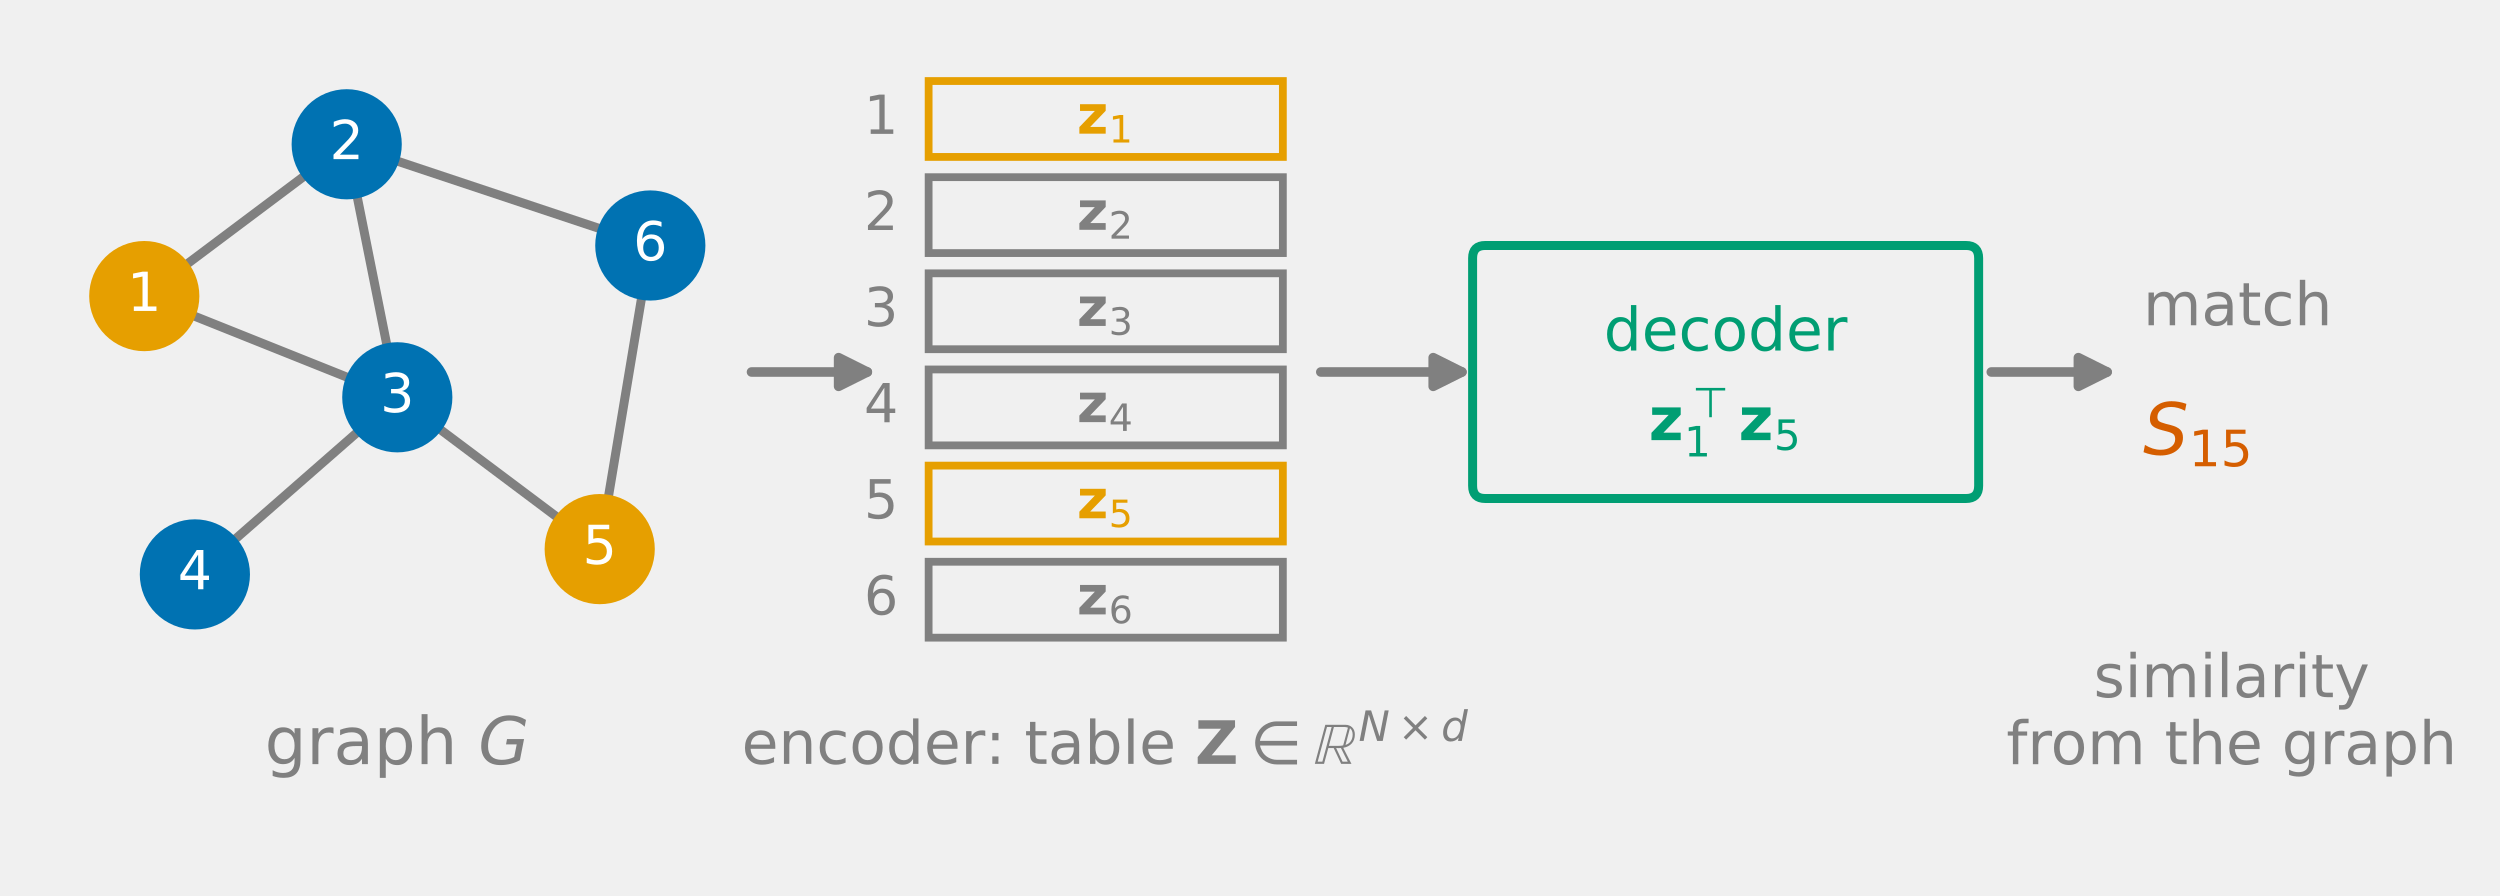
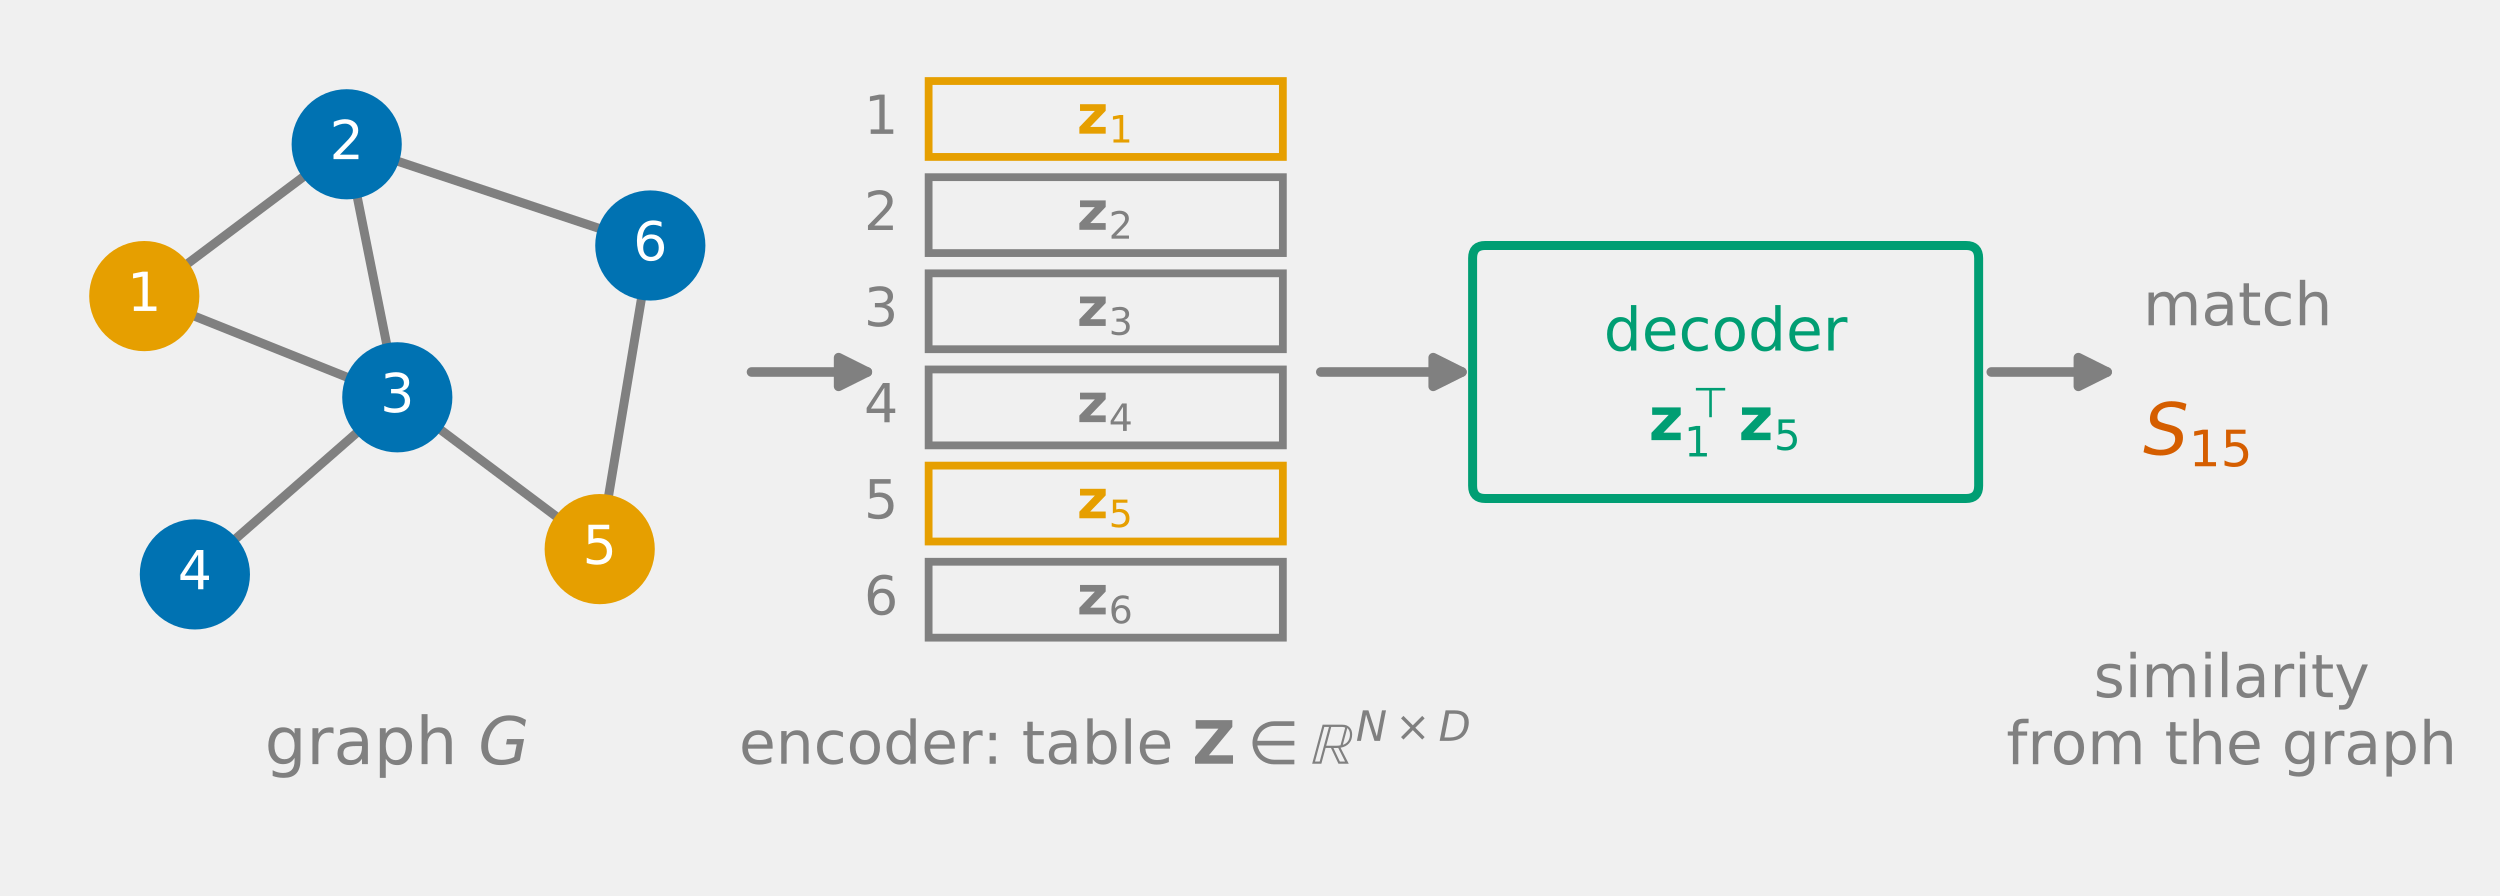
<svg xmlns="http://www.w3.org/2000/svg" xmlns:xlink="http://www.w3.org/1999/xlink" width="417.866pt" height="149.73pt" viewBox="0 0 417.866 149.73" version="1.1">
  <defs>
    <style type="text/css">*{stroke-linejoin: round; stroke-linecap: butt}</style>
  </defs>
  <g id="figure_1">
    <g id="patch_1">
      <path d="M 0 149.73  L 417.866 149.73  L 417.866 0  L 0 0  L 0 149.73  z " style="fill: none" />
    </g>
    <g id="axes_1">
      <g id="line2d_1">
-         <path d="M 24.116 49.491  L 57.949 24.116  " clip-path="url(#pf0e9297784)" style="fill: none; stroke: #808080; stroke-width: 1.5; stroke-linecap: square" />
+         <path d="M 24.116 49.491  L 57.949 24.116  " clip-path="url(#p26e0c8ac35)" style="fill: none; stroke: #808080; stroke-width: 1.5; stroke-linecap: square" />
      </g>
      <g id="line2d_2">
-         <path d="M 24.116 49.491  L 66.407 66.407  " clip-path="url(#pf0e9297784)" style="fill: none; stroke: #808080; stroke-width: 1.5; stroke-linecap: square" />
+         <path d="M 24.116 49.491  L 66.407 66.407  " clip-path="url(#p26e0c8ac35)" style="fill: none; stroke: #808080; stroke-width: 1.5; stroke-linecap: square" />
      </g>
      <g id="line2d_3">
-         <path d="M 57.949 24.116  L 66.407 66.407  " clip-path="url(#pf0e9297784)" style="fill: none; stroke: #808080; stroke-width: 1.5; stroke-linecap: square" />
+         <path d="M 57.949 24.116  L 66.407 66.407  " clip-path="url(#p26e0c8ac35)" style="fill: none; stroke: #808080; stroke-width: 1.5; stroke-linecap: square" />
      </g>
      <g id="line2d_4">
-         <path d="M 66.407 66.407  L 32.574 96.01  " clip-path="url(#pf0e9297784)" style="fill: none; stroke: #808080; stroke-width: 1.5; stroke-linecap: square" />
+         <path d="M 66.407 66.407  L 32.574 96.01  " clip-path="url(#p26e0c8ac35)" style="fill: none; stroke: #808080; stroke-width: 1.5; stroke-linecap: square" />
      </g>
      <g id="line2d_5">
-         <path d="M 66.407 66.407  L 100.239 91.781  " clip-path="url(#pf0e9297784)" style="fill: none; stroke: #808080; stroke-width: 1.5; stroke-linecap: square" />
+         <path d="M 66.407 66.407  L 100.239 91.781  " clip-path="url(#p26e0c8ac35)" style="fill: none; stroke: #808080; stroke-width: 1.5; stroke-linecap: square" />
      </g>
      <g id="line2d_6">
-         <path d="M 100.239 91.781  L 108.697 41.032  " clip-path="url(#pf0e9297784)" style="fill: none; stroke: #808080; stroke-width: 1.5; stroke-linecap: square" />
+         <path d="M 100.239 91.781  L 108.697 41.032  " clip-path="url(#p26e0c8ac35)" style="fill: none; stroke: #808080; stroke-width: 1.5; stroke-linecap: square" />
      </g>
      <g id="line2d_7">
-         <path d="M 57.949 24.116  L 108.697 41.032  " clip-path="url(#pf0e9297784)" style="fill: none; stroke: #808080; stroke-width: 1.5; stroke-linecap: square" />
+         <path d="M 57.949 24.116  L 108.697 41.032  " clip-path="url(#p26e0c8ac35)" style="fill: none; stroke: #808080; stroke-width: 1.5; stroke-linecap: square" />
      </g>
      <g id="patch_2">
-         <path d="M 155.217 26.231  L 214.424 26.231  L 214.424 13.544  L 155.217 13.544  L 155.217 26.231  z " clip-path="url(#pf0e9297784)" style="fill: none; stroke: #e69f00; stroke-width: 1.3; stroke-linejoin: miter" />
+         <path d="M 155.217 26.231  L 214.424 26.231  L 214.424 13.544  L 155.217 13.544  L 155.217 26.231  z " clip-path="url(#p26e0c8ac35)" style="fill: none; stroke: #e69f00; stroke-width: 1.3; stroke-linejoin: miter" />
      </g>
      <g id="patch_3">
-         <path d="M 155.217 42.301  L 214.424 42.301  L 214.424 29.614  L 155.217 29.614  L 155.217 42.301  z " clip-path="url(#pf0e9297784)" style="fill: none; stroke: #808080; stroke-width: 1.3; stroke-linejoin: miter" />
+         <path d="M 155.217 42.301  L 214.424 42.301  L 214.424 29.614  L 155.217 29.614  L 155.217 42.301  z " clip-path="url(#p26e0c8ac35)" style="fill: none; stroke: #808080; stroke-width: 1.3; stroke-linejoin: miter" />
      </g>
      <g id="patch_4">
-         <path d="M 155.217 58.372  L 214.424 58.372  L 214.424 45.684  L 155.217 45.684  L 155.217 58.372  z " clip-path="url(#pf0e9297784)" style="fill: none; stroke: #808080; stroke-width: 1.3; stroke-linejoin: miter" />
+         <path d="M 155.217 58.372  L 214.424 58.372  L 214.424 45.684  L 155.217 45.684  L 155.217 58.372  z " clip-path="url(#p26e0c8ac35)" style="fill: none; stroke: #808080; stroke-width: 1.3; stroke-linejoin: miter" />
      </g>
      <g id="patch_5">
-         <path d="M 155.217 74.442  L 214.424 74.442  L 214.424 61.755  L 155.217 61.755  L 155.217 74.442  z " clip-path="url(#pf0e9297784)" style="fill: none; stroke: #808080; stroke-width: 1.3; stroke-linejoin: miter" />
+         <path d="M 155.217 74.442  L 214.424 74.442  L 214.424 61.755  L 155.217 61.755  L 155.217 74.442  z " clip-path="url(#p26e0c8ac35)" style="fill: none; stroke: #808080; stroke-width: 1.3; stroke-linejoin: miter" />
      </g>
      <g id="patch_6">
-         <path d="M 155.217 90.512  L 214.424 90.512  L 214.424 77.825  L 155.217 77.825  L 155.217 90.512  z " clip-path="url(#pf0e9297784)" style="fill: none; stroke: #e69f00; stroke-width: 1.3; stroke-linejoin: miter" />
+         <path d="M 155.217 90.512  L 214.424 90.512  L 214.424 77.825  L 155.217 77.825  L 155.217 90.512  z " clip-path="url(#p26e0c8ac35)" style="fill: none; stroke: #e69f00; stroke-width: 1.3; stroke-linejoin: miter" />
      </g>
      <g id="patch_7">
-         <path d="M 155.217 106.583  L 214.424 106.583  L 214.424 93.896  L 155.217 93.896  L 155.217 106.583  z " clip-path="url(#pf0e9297784)" style="fill: none; stroke: #808080; stroke-width: 1.3; stroke-linejoin: miter" />
+         <path d="M 155.217 106.583  L 214.424 106.583  L 214.424 93.896  L 155.217 93.896  L 155.217 106.583  z " clip-path="url(#p26e0c8ac35)" style="fill: none; stroke: #808080; stroke-width: 1.3; stroke-linejoin: miter" />
      </g>
      <g id="patch_8">
-         <path d="M 125.613 62.178  Q 136.186 62.178 144.97 62.178  " clip-path="url(#pf0e9297784)" style="fill: none; stroke: #808080; stroke-width: 1.6; stroke-linecap: round" />
-         <path d="M 140.17 59.778  L 144.97 62.178  L 140.17 64.578  z " clip-path="url(#pf0e9297784)" style="fill: #808080; stroke: #808080; stroke-width: 1.6; stroke-linecap: round" />
+         <path d="M 125.613 62.178  Q 136.186 62.178 144.97 62.178  " clip-path="url(#p26e0c8ac35)" style="fill: none; stroke: #808080; stroke-width: 1.6; stroke-linecap: round" />
+         <path d="M 140.17 59.778  L 144.97 62.178  L 140.17 64.578  z " clip-path="url(#p26e0c8ac35)" style="fill: #808080; stroke: #808080; stroke-width: 1.6; stroke-linecap: round" />
      </g>
      <g id="patch_9">
-         <path d="M 220.767 62.178  Q 233.454 62.178 244.353 62.178  " clip-path="url(#pf0e9297784)" style="fill: none; stroke: #808080; stroke-width: 1.6; stroke-linecap: round" />
-         <path d="M 239.553 59.778  L 244.353 62.178  L 239.553 64.578  z " clip-path="url(#pf0e9297784)" style="fill: #808080; stroke: #808080; stroke-width: 1.6; stroke-linecap: round" />
+         <path d="M 220.767 62.178  Q 233.454 62.178 244.353 62.178  " clip-path="url(#p26e0c8ac35)" style="fill: none; stroke: #808080; stroke-width: 1.6; stroke-linecap: round" />
+         <path d="M 239.553 59.778  L 244.353 62.178  L 239.553 64.578  z " clip-path="url(#p26e0c8ac35)" style="fill: #808080; stroke: #808080; stroke-width: 1.6; stroke-linecap: round" />
      </g>
      <g id="patch_10">
-         <path d="M 248.256 83.323  L 328.608 83.323  Q 330.723 83.323 330.723 81.208  L 330.723 43.147  Q 330.723 41.032 328.608 41.032  L 248.256 41.032  Q 246.141 41.032 246.141 43.147  L 246.141 81.208  Q 246.141 83.323 248.256 83.323  L 248.256 83.323  z " clip-path="url(#pf0e9297784)" style="fill: none; stroke: #009e73; stroke-width: 1.5; stroke-linejoin: miter" />
+         <path d="M 248.256 83.323  L 328.608 83.323  Q 330.723 83.323 330.723 81.208  L 330.723 43.147  Q 330.723 41.032 328.608 41.032  L 248.256 41.032  Q 246.141 41.032 246.141 43.147  L 246.141 81.208  Q 246.141 83.323 248.256 83.323  L 248.256 83.323  z " clip-path="url(#p26e0c8ac35)" style="fill: none; stroke: #009e73; stroke-width: 1.5; stroke-linejoin: miter" />
      </g>
      <g id="patch_11">
-         <path d="M 332.837 62.178  Q 343.41 62.178 352.193 62.178  " clip-path="url(#pf0e9297784)" style="fill: none; stroke: #808080; stroke-width: 1.6; stroke-linecap: round" />
-         <path d="M 347.393 59.778  L 352.193 62.178  L 347.393 64.578  z " clip-path="url(#pf0e9297784)" style="fill: #808080; stroke: #808080; stroke-width: 1.6; stroke-linecap: round" />
+         <path d="M 332.837 62.178  Q 343.41 62.178 352.193 62.178  " clip-path="url(#p26e0c8ac35)" style="fill: none; stroke: #808080; stroke-width: 1.6; stroke-linecap: round" />
+         <path d="M 347.393 59.778  L 352.193 62.178  L 347.393 64.578  z " clip-path="url(#p26e0c8ac35)" style="fill: #808080; stroke: #808080; stroke-width: 1.6; stroke-linecap: round" />
      </g>
      <g id="patch_12">
-         <path d="M 24.116 57.949  C 26.359 57.949 28.511 57.057 30.097 55.471  C 31.683 53.885 32.574 51.734 32.574 49.491  C 32.574 47.247 31.683 45.096 30.097 43.51  C 28.511 41.924 26.359 41.032 24.116 41.032  C 21.873 41.032 19.722 41.924 18.135 43.51  C 16.549 45.096 15.658 47.247 15.658 49.491  C 15.658 51.734 16.549 53.885 18.135 55.471  C 19.722 57.057 21.873 57.949 24.116 57.949  z " clip-path="url(#pf0e9297784)" style="fill: #e69f00; stroke: #e69f00; stroke-width: 1.5; stroke-linejoin: miter" />
+         <path d="M 24.116 57.949  C 26.359 57.949 28.511 57.057 30.097 55.471  C 31.683 53.885 32.574 51.734 32.574 49.491  C 32.574 47.247 31.683 45.096 30.097 43.51  C 28.511 41.924 26.359 41.032 24.116 41.032  C 21.873 41.032 19.722 41.924 18.135 43.51  C 16.549 45.096 15.658 47.247 15.658 49.491  C 15.658 51.734 16.549 53.885 18.135 55.471  C 19.722 57.057 21.873 57.949 24.116 57.949  z " clip-path="url(#p26e0c8ac35)" style="fill: #e69f00; stroke: #e69f00; stroke-width: 1.5; stroke-linejoin: miter" />
      </g>
      <g id="patch_13">
-         <path d="M 57.949 32.574  C 60.192 32.574 62.343 31.683 63.929 30.097  C 65.516 28.511 66.407 26.359 66.407 24.116  C 66.407 21.873 65.516 19.722 63.929 18.135  C 62.343 16.549 60.192 15.658 57.949 15.658  C 55.706 15.658 53.554 16.549 51.968 18.135  C 50.382 19.722 49.491 21.873 49.491 24.116  C 49.491 26.359 50.382 28.511 51.968 30.097  C 53.554 31.683 55.706 32.574 57.949 32.574  z " clip-path="url(#pf0e9297784)" style="fill: #0072b2; stroke: #0072b2; stroke-width: 1.5; stroke-linejoin: miter" />
+         <path d="M 57.949 32.574  C 60.192 32.574 62.343 31.683 63.929 30.097  C 65.516 28.511 66.407 26.359 66.407 24.116  C 66.407 21.873 65.516 19.722 63.929 18.135  C 62.343 16.549 60.192 15.658 57.949 15.658  C 55.706 15.658 53.554 16.549 51.968 18.135  C 50.382 19.722 49.491 21.873 49.491 24.116  C 49.491 26.359 50.382 28.511 51.968 30.097  C 53.554 31.683 55.706 32.574 57.949 32.574  z " clip-path="url(#p26e0c8ac35)" style="fill: #0072b2; stroke: #0072b2; stroke-width: 1.5; stroke-linejoin: miter" />
      </g>
      <g id="patch_14">
-         <path d="M 66.407 74.865  C 68.65 74.865 70.801 73.974 72.388 72.388  C 73.974 70.801 74.865 68.65 74.865 66.407  C 74.865 64.164 73.974 62.012 72.388 60.426  C 70.801 58.84 68.65 57.949 66.407 57.949  C 64.164 57.949 62.012 58.84 60.426 60.426  C 58.84 62.012 57.949 64.164 57.949 66.407  C 57.949 68.65 58.84 70.801 60.426 72.388  C 62.012 73.974 64.164 74.865 66.407 74.865  z " clip-path="url(#pf0e9297784)" style="fill: #0072b2; stroke: #0072b2; stroke-width: 1.5; stroke-linejoin: miter" />
+         <path d="M 66.407 74.865  C 68.65 74.865 70.801 73.974 72.388 72.388  C 73.974 70.801 74.865 68.65 74.865 66.407  C 74.865 64.164 73.974 62.012 72.388 60.426  C 70.801 58.84 68.65 57.949 66.407 57.949  C 64.164 57.949 62.012 58.84 60.426 60.426  C 58.84 62.012 57.949 64.164 57.949 66.407  C 57.949 68.65 58.84 70.801 60.426 72.388  C 62.012 73.974 64.164 74.865 66.407 74.865  z " clip-path="url(#p26e0c8ac35)" style="fill: #0072b2; stroke: #0072b2; stroke-width: 1.5; stroke-linejoin: miter" />
      </g>
      <g id="patch_15">
-         <path d="M 32.574 104.468  C 34.817 104.468 36.969 103.577 38.555 101.991  C 40.141 100.405 41.032 98.253 41.032 96.01  C 41.032 93.767 40.141 91.615 38.555 90.029  C 36.969 88.443 34.817 87.552 32.574 87.552  C 30.331 87.552 28.18 88.443 26.594 90.029  C 25.007 91.615 24.116 93.767 24.116 96.01  C 24.116 98.253 25.007 100.405 26.594 101.991  C 28.18 103.577 30.331 104.468 32.574 104.468  z " clip-path="url(#pf0e9297784)" style="fill: #0072b2; stroke: #0072b2; stroke-width: 1.5; stroke-linejoin: miter" />
+         <path d="M 32.574 104.468  C 34.817 104.468 36.969 103.577 38.555 101.991  C 40.141 100.405 41.032 98.253 41.032 96.01  C 41.032 93.767 40.141 91.615 38.555 90.029  C 36.969 88.443 34.817 87.552 32.574 87.552  C 30.331 87.552 28.18 88.443 26.594 90.029  C 25.007 91.615 24.116 93.767 24.116 96.01  C 24.116 98.253 25.007 100.405 26.594 101.991  C 28.18 103.577 30.331 104.468 32.574 104.468  z " clip-path="url(#p26e0c8ac35)" style="fill: #0072b2; stroke: #0072b2; stroke-width: 1.5; stroke-linejoin: miter" />
      </g>
      <g id="patch_16">
-         <path d="M 100.239 100.239  C 102.482 100.239 104.634 99.348 106.22 97.762  C 107.806 96.176 108.697 94.024 108.697 91.781  C 108.697 89.538 107.806 87.386 106.22 85.8  C 104.634 84.214 102.482 83.323 100.239 83.323  C 97.996 83.323 95.844 84.214 94.258 85.8  C 92.672 87.386 91.781 89.538 91.781 91.781  C 91.781 94.024 92.672 96.176 94.258 97.762  C 95.844 99.348 97.996 100.239 100.239 100.239  z " clip-path="url(#pf0e9297784)" style="fill: #e69f00; stroke: #e69f00; stroke-width: 1.5; stroke-linejoin: miter" />
+         <path d="M 100.239 100.239  C 102.482 100.239 104.634 99.348 106.22 97.762  C 107.806 96.176 108.697 94.024 108.697 91.781  C 108.697 89.538 107.806 87.386 106.22 85.8  C 104.634 84.214 102.482 83.323 100.239 83.323  C 97.996 83.323 95.844 84.214 94.258 85.8  C 92.672 87.386 91.781 89.538 91.781 91.781  C 91.781 94.024 92.672 96.176 94.258 97.762  C 95.844 99.348 97.996 100.239 100.239 100.239  z " clip-path="url(#p26e0c8ac35)" style="fill: #e69f00; stroke: #e69f00; stroke-width: 1.5; stroke-linejoin: miter" />
      </g>
      <g id="patch_17">
-         <path d="M 108.697 49.491  C 110.94 49.491 113.092 48.599 114.678 47.013  C 116.264 45.427 117.155 43.276 117.155 41.032  C 117.155 38.789 116.264 36.638 114.678 35.052  C 113.092 33.466 110.94 32.574 108.697 32.574  C 106.454 32.574 104.303 33.466 102.716 35.052  C 101.13 36.638 100.239 38.789 100.239 41.032  C 100.239 43.276 101.13 45.427 102.716 47.013  C 104.303 48.599 106.454 49.491 108.697 49.491  z " clip-path="url(#pf0e9297784)" style="fill: #0072b2; stroke: #0072b2; stroke-width: 1.5; stroke-linejoin: miter" />
+         <path d="M 108.697 49.491  C 110.94 49.491 113.092 48.599 114.678 47.013  C 116.264 45.427 117.155 43.276 117.155 41.032  C 117.155 38.789 116.264 36.638 114.678 35.052  C 113.092 33.466 110.94 32.574 108.697 32.574  C 106.454 32.574 104.303 33.466 102.716 35.052  C 101.13 36.638 100.239 38.789 100.239 41.032  C 100.239 43.276 101.13 45.427 102.716 47.013  C 104.303 48.599 106.454 49.491 108.697 49.491  z " clip-path="url(#p26e0c8ac35)" style="fill: #0072b2; stroke: #0072b2; stroke-width: 1.5; stroke-linejoin: miter" />
      </g>
      <g id="text_1">
        <g style="fill: #808080" transform="translate(44.24174 127.728) scale(0.11 -0.11)">
          <defs>
            <path id="DejaVuSans-67" d="M 2906 1791  Q 2906 2416 2648 2759  Q 2391 3103 1925 3103  Q 1463 3103 1205 2759  Q 947 2416 947 1791  Q 947 1169 1205 825  Q 1463 481 1925 481  Q 2391 481 2648 825  Q 2906 1169 2906 1791  z M 3481 434  Q 3481 -459 3084 -895  Q 2688 -1331 1869 -1331  Q 1566 -1331 1297 -1286  Q 1028 -1241 775 -1147  L 775 -588  Q 1028 -725 1275 -790  Q 1522 -856 1778 -856  Q 2344 -856 2625 -561  Q 2906 -266 2906 331  L 2906 616  Q 2728 306 2450 153  Q 2172 0 1784 0  Q 1141 0 747 490  Q 353 981 353 1791  Q 353 2603 747 3093  Q 1141 3584 1784 3584  Q 2172 3584 2450 3431  Q 2728 3278 2906 2969  L 2906 3500  L 3481 3500  L 3481 434  z " transform="scale(0.015625)" />
            <path id="DejaVuSans-72" d="M 2631 2963  Q 2534 3019 2420 3045  Q 2306 3072 2169 3072  Q 1681 3072 1420 2755  Q 1159 2438 1159 1844  L 1159 0  L 581 0  L 581 3500  L 1159 3500  L 1159 2956  Q 1341 3275 1631 3429  Q 1922 3584 2338 3584  Q 2397 3584 2469 3576  Q 2541 3569 2628 3553  L 2631 2963  z " transform="scale(0.015625)" />
            <path id="DejaVuSans-61" d="M 2194 1759  Q 1497 1759 1228 1600  Q 959 1441 959 1056  Q 959 750 1161 570  Q 1363 391 1709 391  Q 2188 391 2477 730  Q 2766 1069 2766 1631  L 2766 1759  L 2194 1759  z M 3341 1997  L 3341 0  L 2766 0  L 2766 531  Q 2569 213 2275 61  Q 1981 -91 1556 -91  Q 1019 -91 701 211  Q 384 513 384 1019  Q 384 1609 779 1909  Q 1175 2209 1959 2209  L 2766 2209  L 2766 2266  Q 2766 2663 2505 2880  Q 2244 3097 1772 3097  Q 1472 3097 1187 3025  Q 903 2953 641 2809  L 641 3341  Q 956 3463 1253 3523  Q 1550 3584 1831 3584  Q 2591 3584 2966 3190  Q 3341 2797 3341 1997  z " transform="scale(0.015625)" />
            <path id="DejaVuSans-70" d="M 1159 525  L 1159 -1331  L 581 -1331  L 581 3500  L 1159 3500  L 1159 2969  Q 1341 3281 1617 3432  Q 1894 3584 2278 3584  Q 2916 3584 3314 3078  Q 3713 2572 3713 1747  Q 3713 922 3314 415  Q 2916 -91 2278 -91  Q 1894 -91 1617 61  Q 1341 213 1159 525  z M 3116 1747  Q 3116 2381 2855 2742  Q 2594 3103 2138 3103  Q 1681 3103 1420 2742  Q 1159 2381 1159 1747  Q 1159 1113 1420 752  Q 1681 391 2138 391  Q 2594 391 2855 752  Q 3116 1113 3116 1747  z " transform="scale(0.015625)" />
            <path id="DejaVuSans-68" d="M 3513 2113  L 3513 0  L 2938 0  L 2938 2094  Q 2938 2591 2744 2837  Q 2550 3084 2163 3084  Q 1697 3084 1428 2787  Q 1159 2491 1159 1978  L 1159 0  L 581 0  L 581 4863  L 1159 4863  L 1159 2956  Q 1366 3272 1645 3428  Q 1925 3584 2291 3584  Q 2894 3584 3203 3211  Q 3513 2838 3513 2113  z " transform="scale(0.015625)" />
            <path id="DejaVuSans-20" transform="scale(0.015625)" />
            <path id="DejaVuSans-Oblique-47" d="M 3494 697  L 3738 1919  L 2700 1919  L 2797 2438  L 4453 2438  L 4050 384  Q 3634 156 3143 32  Q 2653 -91 2156 -91  Q 1278 -91 783 396  Q 288 884 288 1753  Q 288 2475 589 3126  Q 891 3778 1422 4213  Q 1756 4484 2153 4617  Q 2550 4750 3034 4750  Q 3472 4750 3873 4639  Q 4275 4528 4641 4306  L 4513 3634  Q 4231 3928 3853 4083  Q 3475 4238 3047 4238  Q 2550 4238 2172 4048  Q 1794 3859 1497 3463  Q 1244 3125 1098 2667  Q 953 2209 953 1734  Q 953 1081 1287 751  Q 1622 422 2284 422  Q 2616 422 2925 492  Q 3234 563 3494 697  z " transform="scale(0.015625)" />
          </defs>
          <use xlink:href="#DejaVuSans-67" transform="translate(0 0.015625)" />
          <use xlink:href="#DejaVuSans-72" transform="translate(63.47656 0.015625)" />
          <use xlink:href="#DejaVuSans-61" transform="translate(104.5898 0.015625)" />
          <use xlink:href="#DejaVuSans-70" transform="translate(165.8691 0.015625)" />
          <use xlink:href="#DejaVuSans-68" transform="translate(229.3457 0.015625)" />
          <use xlink:href="#DejaVuSans-20" transform="translate(292.7246 0.015625)" />
          <use xlink:href="#DejaVuSans-Oblique-47" transform="translate(324.5117 0.015625)" />
        </g>
      </g>
      <g id="text_2">
        <g style="fill: #808080" transform="translate(144.4157 22.3706) scale(0.09 -0.09)">
          <defs>
            <path id="DejaVuSans-31" d="M 794 531  L 1825 531  L 1825 4091  L 703 3866  L 703 4441  L 1819 4666  L 2450 4666  L 2450 531  L 3481 531  L 3481 0  L 794 0  L 794 531  z " transform="scale(0.015625)" />
          </defs>
          <use xlink:href="#DejaVuSans-31" />
        </g>
      </g>
      <g id="text_3">
        <g style="fill: #e69f00" transform="translate(180.0052 22.3706) scale(0.09 -0.09)">
          <defs>
            <path id="DejaVuSans-Bold-7a" d="M 366 3500  L 3419 3500  L 3419 2719  L 1575 800  L 3419 800  L 3419 0  L 288 0  L 288 781  L 2131 2700  L 366 2700  L 366 3500  z " transform="scale(0.015625)" />
          </defs>
          <use xlink:href="#DejaVuSans-Bold-7a" transform="translate(0 0.3125)" />
          <use xlink:href="#DejaVuSans-31" transform="translate(59.16016 -16.09375) scale(0.7)" />
        </g>
      </g>
      <g id="text_4">
        <g style="fill: #808080" transform="translate(144.4157 38.441) scale(0.09 -0.09)">
          <defs>
            <path id="DejaVuSans-32" d="M 1228 531  L 3431 531  L 3431 0  L 469 0  L 469 531  Q 828 903 1448 1529  Q 2069 2156 2228 2338  Q 2531 2678 2651 2914  Q 2772 3150 2772 3378  Q 2772 3750 2511 3984  Q 2250 4219 1831 4219  Q 1534 4219 1204 4116  Q 875 4013 500 3803  L 500 4441  Q 881 4594 1212 4672  Q 1544 4750 1819 4750  Q 2544 4750 2975 4387  Q 3406 4025 3406 3419  Q 3406 3131 3298 2873  Q 3191 2616 2906 2266  Q 2828 2175 2409 1742  Q 1991 1309 1228 531  z " transform="scale(0.015625)" />
          </defs>
          <use xlink:href="#DejaVuSans-32" />
        </g>
      </g>
      <g id="text_5">
        <g style="fill: #808080" transform="translate(180.0052 38.441) scale(0.09 -0.09)">
          <use xlink:href="#DejaVuSans-Bold-7a" transform="translate(0 0.3125)" />
          <use xlink:href="#DejaVuSans-32" transform="translate(59.16016 -16.09375) scale(0.7)" />
        </g>
      </g>
      <g id="text_6">
        <g style="fill: #808080" transform="translate(144.4157 54.5114) scale(0.09 -0.09)">
          <defs>
            <path id="DejaVuSans-33" d="M 2597 2516  Q 3050 2419 3304 2112  Q 3559 1806 3559 1356  Q 3559 666 3084 287  Q 2609 -91 1734 -91  Q 1441 -91 1130 -33  Q 819 25 488 141  L 488 750  Q 750 597 1062 519  Q 1375 441 1716 441  Q 2309 441 2620 675  Q 2931 909 2931 1356  Q 2931 1769 2642 2001  Q 2353 2234 1838 2234  L 1294 2234  L 1294 2753  L 1863 2753  Q 2328 2753 2575 2939  Q 2822 3125 2822 3475  Q 2822 3834 2567 4026  Q 2313 4219 1838 4219  Q 1578 4219 1281 4162  Q 984 4106 628 3988  L 628 4550  Q 988 4650 1302 4700  Q 1616 4750 1894 4750  Q 2613 4750 3031 4423  Q 3450 4097 3450 3541  Q 3450 3153 3228 2886  Q 3006 2619 2597 2516  z " transform="scale(0.015625)" />
          </defs>
          <use xlink:href="#DejaVuSans-33" />
        </g>
      </g>
      <g id="text_7">
        <g style="fill: #808080" transform="translate(180.0052 54.5114) scale(0.09 -0.09)">
          <use xlink:href="#DejaVuSans-Bold-7a" transform="translate(0 0.3125)" />
          <use xlink:href="#DejaVuSans-33" transform="translate(59.16016 -16.09375) scale(0.7)" />
        </g>
      </g>
      <g id="text_8">
        <g style="fill: #808080" transform="translate(144.4157 70.58179) scale(0.09 -0.09)">
          <defs>
            <path id="DejaVuSans-34" d="M 2419 4116  L 825 1625  L 2419 1625  L 2419 4116  z M 2253 4666  L 3047 4666  L 3047 1625  L 3713 1625  L 3713 1100  L 3047 1100  L 3047 0  L 2419 0  L 2419 1100  L 313 1100  L 313 1709  L 2253 4666  z " transform="scale(0.015625)" />
          </defs>
          <use xlink:href="#DejaVuSans-34" />
        </g>
      </g>
      <g id="text_9">
        <g style="fill: #808080" transform="translate(180.0052 70.58179) scale(0.09 -0.09)">
          <use xlink:href="#DejaVuSans-Bold-7a" transform="translate(0 0.3125)" />
          <use xlink:href="#DejaVuSans-34" transform="translate(59.16016 -16.09375) scale(0.7)" />
        </g>
      </g>
      <g id="text_10">
        <g style="fill: #808080" transform="translate(144.4157 86.6522) scale(0.09 -0.09)">
          <defs>
            <path id="DejaVuSans-35" d="M 691 4666  L 3169 4666  L 3169 4134  L 1269 4134  L 1269 2991  Q 1406 3038 1543 3061  Q 1681 3084 1819 3084  Q 2600 3084 3056 2656  Q 3513 2228 3513 1497  Q 3513 744 3044 326  Q 2575 -91 1722 -91  Q 1428 -91 1123 -41  Q 819 9 494 109  L 494 744  Q 775 591 1075 516  Q 1375 441 1709 441  Q 2250 441 2565 725  Q 2881 1009 2881 1497  Q 2881 1984 2565 2268  Q 2250 2553 1709 2553  Q 1456 2553 1204 2497  Q 953 2441 691 2322  L 691 4666  z " transform="scale(0.015625)" />
          </defs>
          <use xlink:href="#DejaVuSans-35" />
        </g>
      </g>
      <g id="text_11">
        <g style="fill: #e69f00" transform="translate(180.0052 86.6522) scale(0.09 -0.09)">
          <use xlink:href="#DejaVuSans-Bold-7a" transform="translate(0 0.3125)" />
          <use xlink:href="#DejaVuSans-35" transform="translate(59.16016 -16.09375) scale(0.7)" />
        </g>
      </g>
      <g id="text_12">
        <g style="fill: #808080" transform="translate(144.4157 102.7226) scale(0.09 -0.09)">
          <defs>
            <path id="DejaVuSans-36" d="M 2113 2584  Q 1688 2584 1439 2293  Q 1191 2003 1191 1497  Q 1191 994 1439 701  Q 1688 409 2113 409  Q 2538 409 2786 701  Q 3034 994 3034 1497  Q 3034 2003 2786 2293  Q 2538 2584 2113 2584  z M 3366 4563  L 3366 3988  Q 3128 4100 2886 4159  Q 2644 4219 2406 4219  Q 1781 4219 1451 3797  Q 1122 3375 1075 2522  Q 1259 2794 1537 2939  Q 1816 3084 2150 3084  Q 2853 3084 3261 2657  Q 3669 2231 3669 1497  Q 3669 778 3244 343  Q 2819 -91 2113 -91  Q 1303 -91 875 529  Q 447 1150 447 2328  Q 447 3434 972 4092  Q 1497 4750 2381 4750  Q 2619 4750 2861 4703  Q 3103 4656 3366 4563  z " transform="scale(0.015625)" />
          </defs>
          <use xlink:href="#DejaVuSans-36" />
        </g>
      </g>
      <g id="text_13">
        <g style="fill: #808080" transform="translate(180.0052 102.7226) scale(0.09 -0.09)">
          <use xlink:href="#DejaVuSans-Bold-7a" transform="translate(0 0.3125)" />
          <use xlink:href="#DejaVuSans-36" transform="translate(59.16016 -16.09375) scale(0.7)" />
        </g>
      </g>
      <g id="text_14">
-         <g style="fill: #808080" transform="translate(123.9702 127.728) scale(0.1 -0.1)">
+         <g style="fill: #808080" transform="translate(123.5202 127.728) scale(0.1 -0.1)">
          <defs>
            <path id="DejaVuSans-65" d="M 3597 1894  L 3597 1613  L 953 1613  Q 991 1019 1311 708  Q 1631 397 2203 397  Q 2534 397 2845 478  Q 3156 559 3463 722  L 3463 178  Q 3153 47 2828 -22  Q 2503 -91 2169 -91  Q 1331 -91 842 396  Q 353 884 353 1716  Q 353 2575 817 3079  Q 1281 3584 2069 3584  Q 2775 3584 3186 3129  Q 3597 2675 3597 1894  z M 3022 2063  Q 3016 2534 2758 2815  Q 2500 3097 2075 3097  Q 1594 3097 1305 2825  Q 1016 2553 972 2059  L 3022 2063  z " transform="scale(0.015625)" />
            <path id="DejaVuSans-6e" d="M 3513 2113  L 3513 0  L 2938 0  L 2938 2094  Q 2938 2591 2744 2837  Q 2550 3084 2163 3084  Q 1697 3084 1428 2787  Q 1159 2491 1159 1978  L 1159 0  L 581 0  L 581 3500  L 1159 3500  L 1159 2956  Q 1366 3272 1645 3428  Q 1925 3584 2291 3584  Q 2894 3584 3203 3211  Q 3513 2838 3513 2113  z " transform="scale(0.015625)" />
            <path id="DejaVuSans-63" d="M 3122 3366  L 3122 2828  Q 2878 2963 2633 3030  Q 2388 3097 2138 3097  Q 1578 3097 1268 2742  Q 959 2388 959 1747  Q 959 1106 1268 751  Q 1578 397 2138 397  Q 2388 397 2633 464  Q 2878 531 3122 666  L 3122 134  Q 2881 22 2623 -34  Q 2366 -91 2075 -91  Q 1284 -91 818 406  Q 353 903 353 1747  Q 353 2603 823 3093  Q 1294 3584 2113 3584  Q 2378 3584 2631 3529  Q 2884 3475 3122 3366  z " transform="scale(0.015625)" />
            <path id="DejaVuSans-6f" d="M 1959 3097  Q 1497 3097 1228 2736  Q 959 2375 959 1747  Q 959 1119 1226 758  Q 1494 397 1959 397  Q 2419 397 2687 759  Q 2956 1122 2956 1747  Q 2956 2369 2687 2733  Q 2419 3097 1959 3097  z M 1959 3584  Q 2709 3584 3137 3096  Q 3566 2609 3566 1747  Q 3566 888 3137 398  Q 2709 -91 1959 -91  Q 1206 -91 779 398  Q 353 888 353 1747  Q 353 2609 779 3096  Q 1206 3584 1959 3584  z " transform="scale(0.015625)" />
            <path id="DejaVuSans-64" d="M 2906 2969  L 2906 4863  L 3481 4863  L 3481 0  L 2906 0  L 2906 525  Q 2725 213 2448 61  Q 2172 -91 1784 -91  Q 1150 -91 751 415  Q 353 922 353 1747  Q 353 2572 751 3078  Q 1150 3584 1784 3584  Q 2172 3584 2448 3432  Q 2725 3281 2906 2969  z M 947 1747  Q 947 1113 1208 752  Q 1469 391 1925 391  Q 2381 391 2643 752  Q 2906 1113 2906 1747  Q 2906 2381 2643 2742  Q 2381 3103 1925 3103  Q 1469 3103 1208 2742  Q 947 2381 947 1747  z " transform="scale(0.015625)" />
            <path id="DejaVuSans-3a" d="M 750 794  L 1409 794  L 1409 0  L 750 0  L 750 794  z M 750 3309  L 1409 3309  L 1409 2516  L 750 2516  L 750 3309  z " transform="scale(0.015625)" />
            <path id="DejaVuSans-74" d="M 1172 4494  L 1172 3500  L 2356 3500  L 2356 3053  L 1172 3053  L 1172 1153  Q 1172 725 1289 603  Q 1406 481 1766 481  L 2356 481  L 2356 0  L 1766 0  Q 1100 0 847 248  Q 594 497 594 1153  L 594 3053  L 172 3053  L 172 3500  L 594 3500  L 594 4494  L 1172 4494  z " transform="scale(0.015625)" />
            <path id="DejaVuSans-62" d="M 3116 1747  Q 3116 2381 2855 2742  Q 2594 3103 2138 3103  Q 1681 3103 1420 2742  Q 1159 2381 1159 1747  Q 1159 1113 1420 752  Q 1681 391 2138 391  Q 2594 391 2855 752  Q 3116 1113 3116 1747  z M 1159 2969  Q 1341 3281 1617 3432  Q 1894 3584 2278 3584  Q 2916 3584 3314 3078  Q 3713 2572 3713 1747  Q 3713 922 3314 415  Q 2916 -91 2278 -91  Q 1894 -91 1617 61  Q 1341 213 1159 525  L 1159 0  L 581 0  L 581 4863  L 1159 4863  L 1159 2969  z " transform="scale(0.015625)" />
            <path id="DejaVuSans-6c" d="M 603 4863  L 1178 4863  L 1178 0  L 603 0  L 603 4863  z " transform="scale(0.015625)" />
            <path id="DejaVuSans-Bold-5a" d="M 359 4666  L 4281 4666  L 4281 3938  L 1778 909  L 4353 909  L 4353 0  L 288 0  L 288 728  L 2791 3756  L 359 3756  L 359 4666  z " transform="scale(0.015625)" />
            <path id="DejaVuSans-2208" d="M 1072 1959  Q 1094 1728 1291 1353  Q 1522 919 1959 675  Q 2388 438 2850 434  L 5028 434  L 5028 -63  L 2850 -63  Q 2250 -63 1695 246  Q 1141 556 844 1106  Q 547 1656 547 2241  Q 547 2819 844 3369  Q 1141 3919 1695 4231  Q 2250 4544 2850 4544  L 5028 4544  L 5028 4047  L 2850 4047  Q 2388 4044 1959 3803  Q 1525 3556 1291 3125  Q 1091 2750 1063 2459  L 5028 2459  L 5028 1959  L 1072 1959  z " transform="scale(0.015625)" />
            <path id="STIXGeneral-Italic-211d" d="M 1229 4179  L 3360 4179  Q 3827 4179 4108 3894  Q 4390 3610 4390 3142  Q 4390 2554 4060 2186  Q 3731 1818 3149 1715  L 4026 0  L 2925 0  L 2125 1690  L 1549 1690  L 1094 0  L 109 0  L 1229 4179  z M 3866 3821  L 3392 2022  Q 3770 2144 3962 2438  Q 4154 2733 4154 3136  Q 4154 3584 3866 3821  z M 3142 1978  L 3648 3872  Q 3450 3942 3296 3942  L 2150 3942  L 1613 1926  L 2630 1926  Q 2957 1926 3142 1978  z M 3629 237  L 2899 1696  Q 2829 1683 2682 1683  Q 2630 1683 2531 1686  Q 2432 1690 2387 1690  L 3072 237  L 3629 237  z M 1907 3942  L 1408 3942  L 416 237  L 915 237  L 1907 3942  z " transform="scale(0.015625)" />
            <path id="DejaVuSans-Oblique-4e" d="M 1081 4666  L 1931 4666  L 3219 666  L 4000 4666  L 4616 4666  L 3706 0  L 2853 0  L 1569 4025  L 788 0  L 172 0  L 1081 4666  z " transform="scale(0.015625)" />
            <path id="DejaVuSans-d7" d="M 4488 3438  L 3059 2003  L 4488 575  L 4116 197  L 2681 1631  L 1247 197  L 878 575  L 2303 2003  L 878 3438  L 1247 3816  L 2681 2381  L 4116 3816  L 4488 3438  z " transform="scale(0.015625)" />
-             <path id="DejaVuSans-Oblique-64" d="M 2675 525  Q 2444 222 2128 65  Q 1813 -91 1428 -91  Q 903 -91 598 267  Q 294 625 294 1247  Q 294 1766 478 2236  Q 663 2706 1013 3078  Q 1244 3325 1534 3454  Q 1825 3584 2144 3584  Q 2481 3584 2739 3421  Q 2997 3259 3138 2956  L 3513 4863  L 4091 4863  L 3144 0  L 2566 0  L 2675 525  z M 891 1350  Q 891 897 1095 644  Q 1300 391 1663 391  Q 1931 391 2161 520  Q 2391 650 2566 903  Q 2750 1166 2856 1509  Q 2963 1853 2963 2188  Q 2963 2622 2758 2865  Q 2553 3109 2194 3109  Q 1922 3109 1687 2981  Q 1453 2853 1288 2613  Q 1106 2353 998 2009  Q 891 1666 891 1350  z " transform="scale(0.015625)" />
-           </defs>
-           <use xlink:href="#DejaVuSans-65" transform="translate(0 0.529687)" />
-           <use xlink:href="#DejaVuSans-6e" transform="translate(61.52344 0.529687)" />
-           <use xlink:href="#DejaVuSans-63" transform="translate(124.9023 0.529687)" />
-           <use xlink:href="#DejaVuSans-6f" transform="translate(179.8828 0.529687)" />
-           <use xlink:href="#DejaVuSans-64" transform="translate(241.0645 0.529687)" />
-           <use xlink:href="#DejaVuSans-65" transform="translate(304.541 0.529687)" />
-           <use xlink:href="#DejaVuSans-72" transform="translate(366.0645 0.529687)" />
-           <use xlink:href="#DejaVuSans-3a" transform="translate(407.1777 0.529687)" />
-           <use xlink:href="#DejaVuSans-20" transform="translate(440.8691 0.529687)" />
-           <use xlink:href="#DejaVuSans-74" transform="translate(472.6562 0.529687)" />
-           <use xlink:href="#DejaVuSans-61" transform="translate(511.8652 0.529687)" />
-           <use xlink:href="#DejaVuSans-62" transform="translate(573.1445 0.529687)" />
-           <use xlink:href="#DejaVuSans-6c" transform="translate(636.6211 0.529687)" />
-           <use xlink:href="#DejaVuSans-65" transform="translate(664.4043 0.529687)" />
-           <use xlink:href="#DejaVuSans-20" transform="translate(725.9277 0.529687)" />
-           <use xlink:href="#DejaVuSans-Bold-5a" transform="translate(757.7148 0.529687)" />
-           <use xlink:href="#DejaVuSans-2208" transform="translate(849.707 0.529687)" />
-           <use xlink:href="#STIXGeneral-Italic-211d" transform="translate(956.2988 0.529687)" />
-           <use xlink:href="#DejaVuSans-Oblique-4e" transform="translate(1030.95 38.81094) scale(0.7)" />
-           <use xlink:href="#DejaVuSans-d7" transform="translate(1096.951 38.81094) scale(0.7)" />
-           <use xlink:href="#DejaVuSans-Oblique-64" transform="translate(1169.241 38.81094) scale(0.7)" />
+             <path id="DejaVuSans-Oblique-44" d="M 1081 4666  L 2438 4666  Q 3519 4666 4070 4208  Q 4622 3750 4622 2847  Q 4622 2250 4412 1698  Q 4203 1147 3834 769  Q 3463 381 2891 190  Q 2319 0 1538 0  L 172 0  L 1081 4666  z M 1613 4147  L 909 519  L 1734 519  Q 2794 519 3375 1128  Q 3956 1738 3956 2847  Q 3956 3519 3581 3833  Q 3206 4147 2406 4147  L 1613 4147  z " transform="scale(0.015625)" />
+           </defs>
+           <use xlink:href="#DejaVuSans-65" transform="translate(0 0.684375)" />
+           <use xlink:href="#DejaVuSans-6e" transform="translate(61.52344 0.684375)" />
+           <use xlink:href="#DejaVuSans-63" transform="translate(124.9023 0.684375)" />
+           <use xlink:href="#DejaVuSans-6f" transform="translate(179.8828 0.684375)" />
+           <use xlink:href="#DejaVuSans-64" transform="translate(241.0645 0.684375)" />
+           <use xlink:href="#DejaVuSans-65" transform="translate(304.541 0.684375)" />
+           <use xlink:href="#DejaVuSans-72" transform="translate(366.0645 0.684375)" />
+           <use xlink:href="#DejaVuSans-3a" transform="translate(407.1777 0.684375)" />
+           <use xlink:href="#DejaVuSans-20" transform="translate(440.8691 0.684375)" />
+           <use xlink:href="#DejaVuSans-74" transform="translate(472.6562 0.684375)" />
+           <use xlink:href="#DejaVuSans-61" transform="translate(511.8652 0.684375)" />
+           <use xlink:href="#DejaVuSans-62" transform="translate(573.1445 0.684375)" />
+           <use xlink:href="#DejaVuSans-6c" transform="translate(636.6211 0.684375)" />
+           <use xlink:href="#DejaVuSans-65" transform="translate(664.4043 0.684375)" />
+           <use xlink:href="#DejaVuSans-20" transform="translate(725.9277 0.684375)" />
+           <use xlink:href="#DejaVuSans-Bold-5a" transform="translate(757.7148 0.684375)" />
+           <use xlink:href="#DejaVuSans-2208" transform="translate(849.707 0.684375)" />
+           <use xlink:href="#STIXGeneral-Italic-211d" transform="translate(956.2988 0.684375)" />
+           <use xlink:href="#DejaVuSans-Oblique-4e" transform="translate(1030.95 38.96563) scale(0.7)" />
+           <use xlink:href="#DejaVuSans-d7" transform="translate(1096.951 38.96563) scale(0.7)" />
+           <use xlink:href="#DejaVuSans-Oblique-44" transform="translate(1169.241 38.96563) scale(0.7)" />
        </g>
      </g>
      <g id="text_15">
        <g style="fill: #009e73" transform="translate(268.0664 58.59348) scale(0.1 -0.1)">
          <use xlink:href="#DejaVuSans-64" />
          <use xlink:href="#DejaVuSans-65" transform="translate(63.47656 0)" />
          <use xlink:href="#DejaVuSans-63" transform="translate(125 0)" />
          <use xlink:href="#DejaVuSans-6f" transform="translate(179.9805 0)" />
          <use xlink:href="#DejaVuSans-64" transform="translate(241.1621 0)" />
          <use xlink:href="#DejaVuSans-65" transform="translate(304.6387 0)" />
          <use xlink:href="#DejaVuSans-72" transform="translate(366.1621 0)" />
        </g>
      </g>
      <g id="text_16">
        <g style="fill: #009e73" transform="translate(275.582 73.63579) scale(0.1 -0.1)">
          <defs>
            <path id="DejaVuSans-22a4" d="M 5028 4481  L 5028 4084  L 2988 4084  L 2988 0  L 2588 0  L 2588 4084  L 547 4084  L 547 4481  L 5028 4481  z " transform="scale(0.015625)" />
          </defs>
          <use xlink:href="#DejaVuSans-Bold-7a" transform="translate(0 0.707813)" />
          <use xlink:href="#DejaVuSans-22a4" transform="translate(72.79785 38.98906) scale(0.7)" />
          <use xlink:href="#DejaVuSans-31" transform="translate(59.16016 -26.63594) scale(0.7)" />
          <use xlink:href="#DejaVuSans-Bold-7a" transform="translate(150.1465 0.707813)" />
          <use xlink:href="#DejaVuSans-35" transform="translate(209.3066 -15.69844) scale(0.7)" />
        </g>
      </g>
      <g id="text_17">
        <g style="fill: #808080" transform="translate(358.2114 54.36443) scale(0.1 -0.1)">
          <defs>
            <path id="DejaVuSans-6d" d="M 3328 2828  Q 3544 3216 3844 3400  Q 4144 3584 4550 3584  Q 5097 3584 5394 3201  Q 5691 2819 5691 2113  L 5691 0  L 5113 0  L 5113 2094  Q 5113 2597 4934 2840  Q 4756 3084 4391 3084  Q 3944 3084 3684 2787  Q 3425 2491 3425 1978  L 3425 0  L 2847 0  L 2847 2094  Q 2847 2600 2669 2842  Q 2491 3084 2119 3084  Q 1678 3084 1418 2786  Q 1159 2488 1159 1978  L 1159 0  L 581 0  L 581 3500  L 1159 3500  L 1159 2956  Q 1356 3278 1631 3431  Q 1906 3584 2284 3584  Q 2666 3584 2933 3390  Q 3200 3197 3328 2828  z " transform="scale(0.015625)" />
          </defs>
          <use xlink:href="#DejaVuSans-6d" />
          <use xlink:href="#DejaVuSans-61" transform="translate(97.41211 0)" />
          <use xlink:href="#DejaVuSans-74" transform="translate(158.6914 0)" />
          <use xlink:href="#DejaVuSans-63" transform="translate(197.9004 0)" />
          <use xlink:href="#DejaVuSans-68" transform="translate(252.8809 0)" />
        </g>
      </g>
      <g id="text_18">
        <g style="fill: #d55e00" transform="translate(358.2114 76.06157) scale(0.12 -0.12)">
          <defs>
            <path id="DejaVuSans-Oblique-53" d="M 3859 4513  L 3738 3897  Q 3422 4066 3111 4152  Q 2800 4238 2509 4238  Q 1944 4238 1609 3991  Q 1275 3744 1275 3334  Q 1275 3109 1398 2989  Q 1522 2869 2034 2731  L 2413 2638  Q 3053 2472 3303 2217  Q 3553 1963 3553 1503  Q 3553 797 2998 353  Q 2444 -91 1538 -91  Q 1166 -91 791 -17  Q 416 56 38 206  L 166 856  Q 513 641 861 531  Q 1209 422 1556 422  Q 2147 422 2503 684  Q 2859 947 2859 1369  Q 2859 1650 2717 1795  Q 2575 1941 2106 2059  L 1728 2156  Q 1081 2325 845 2545  Q 609 2766 609 3163  Q 609 3859 1145 4304  Q 1681 4750 2541 4750  Q 2875 4750 3203 4690  Q 3531 4631 3859 4513  z " transform="scale(0.015625)" />
          </defs>
          <use xlink:href="#DejaVuSans-Oblique-53" transform="translate(0 0.78125)" />
          <use xlink:href="#DejaVuSans-31" transform="translate(63.47656 -15.625) scale(0.7)" />
          <use xlink:href="#DejaVuSans-35" transform="translate(108.0127 -15.625) scale(0.7)" />
        </g>
      </g>
      <g id="text_19">
        <g style="fill: #808080" transform="translate(349.9427 116.5302) scale(0.1 -0.1)">
          <defs>
            <path id="DejaVuSans-73" d="M 2834 3397  L 2834 2853  Q 2591 2978 2328 3040  Q 2066 3103 1784 3103  Q 1356 3103 1142 2972  Q 928 2841 928 2578  Q 928 2378 1081 2264  Q 1234 2150 1697 2047  L 1894 2003  Q 2506 1872 2764 1633  Q 3022 1394 3022 966  Q 3022 478 2636 193  Q 2250 -91 1575 -91  Q 1294 -91 989 -36  Q 684 19 347 128  L 347 722  Q 666 556 975 473  Q 1284 391 1588 391  Q 1994 391 2212 530  Q 2431 669 2431 922  Q 2431 1156 2273 1281  Q 2116 1406 1581 1522  L 1381 1569  Q 847 1681 609 1914  Q 372 2147 372 2553  Q 372 3047 722 3315  Q 1072 3584 1716 3584  Q 2034 3584 2315 3537  Q 2597 3491 2834 3397  z " transform="scale(0.015625)" />
            <path id="DejaVuSans-69" d="M 603 3500  L 1178 3500  L 1178 0  L 603 0  L 603 3500  z M 603 4863  L 1178 4863  L 1178 4134  L 603 4134  L 603 4863  z " transform="scale(0.015625)" />
            <path id="DejaVuSans-79" d="M 2059 -325  Q 1816 -950 1584 -1140  Q 1353 -1331 966 -1331  L 506 -1331  L 506 -850  L 844 -850  Q 1081 -850 1212 -737  Q 1344 -625 1503 -206  L 1606 56  L 191 3500  L 800 3500  L 1894 763  L 2988 3500  L 3597 3500  L 2059 -325  z " transform="scale(0.015625)" />
          </defs>
          <use xlink:href="#DejaVuSans-73" />
          <use xlink:href="#DejaVuSans-69" transform="translate(52.09961 0)" />
          <use xlink:href="#DejaVuSans-6d" transform="translate(79.88281 0)" />
          <use xlink:href="#DejaVuSans-69" transform="translate(177.2949 0)" />
          <use xlink:href="#DejaVuSans-6c" transform="translate(205.0781 0)" />
          <use xlink:href="#DejaVuSans-61" transform="translate(232.8613 0)" />
          <use xlink:href="#DejaVuSans-72" transform="translate(294.1406 0)" />
          <use xlink:href="#DejaVuSans-69" transform="translate(335.2539 0)" />
          <use xlink:href="#DejaVuSans-74" transform="translate(363.0371 0)" />
          <use xlink:href="#DejaVuSans-79" transform="translate(402.2461 0)" />
        </g>
        <g style="fill: #808080" transform="translate(335.3599 127.728) scale(0.1 -0.1)">
          <defs>
            <path id="DejaVuSans-66" d="M 2375 4863  L 2375 4384  L 1825 4384  Q 1516 4384 1395 4259  Q 1275 4134 1275 3809  L 1275 3500  L 2222 3500  L 2222 3053  L 1275 3053  L 1275 0  L 697 0  L 697 3053  L 147 3053  L 147 3500  L 697 3500  L 697 3744  Q 697 4328 969 4595  Q 1241 4863 1831 4863  L 2375 4863  z " transform="scale(0.015625)" />
          </defs>
          <use xlink:href="#DejaVuSans-66" />
          <use xlink:href="#DejaVuSans-72" transform="translate(35.20508 0)" />
          <use xlink:href="#DejaVuSans-6f" transform="translate(74.06836 0)" />
          <use xlink:href="#DejaVuSans-6d" transform="translate(135.25 0)" />
          <use xlink:href="#DejaVuSans-20" transform="translate(232.6621 0)" />
          <use xlink:href="#DejaVuSans-74" transform="translate(264.4492 0)" />
          <use xlink:href="#DejaVuSans-68" transform="translate(303.6582 0)" />
          <use xlink:href="#DejaVuSans-65" transform="translate(367.0371 0)" />
          <use xlink:href="#DejaVuSans-20" transform="translate(428.5605 0)" />
          <use xlink:href="#DejaVuSans-67" transform="translate(460.3477 0)" />
          <use xlink:href="#DejaVuSans-72" transform="translate(523.8242 0)" />
          <use xlink:href="#DejaVuSans-61" transform="translate(564.9375 0)" />
          <use xlink:href="#DejaVuSans-70" transform="translate(626.2168 0)" />
          <use xlink:href="#DejaVuSans-68" transform="translate(689.6934 0)" />
        </g>
      </g>
      <g id="text_20">
        <g style="fill: #ffffff" transform="translate(21.25309 51.97396) scale(0.09 -0.09)">
          <use xlink:href="#DejaVuSans-31" />
        </g>
      </g>
      <g id="text_21">
        <g style="fill: #ffffff" transform="translate(55.08551 26.59965) scale(0.09 -0.09)">
          <use xlink:href="#DejaVuSans-32" />
        </g>
      </g>
      <g id="text_22">
        <g style="fill: #ffffff" transform="translate(63.54361 68.89017) scale(0.09 -0.09)">
          <use xlink:href="#DejaVuSans-33" />
        </g>
      </g>
      <g id="text_23">
        <g style="fill: #ffffff" transform="translate(29.71119 98.49354) scale(0.09 -0.09)">
          <use xlink:href="#DejaVuSans-34" />
        </g>
      </g>
      <g id="text_24">
        <g style="fill: #ffffff" transform="translate(97.37603 94.26449) scale(0.09 -0.09)">
          <use xlink:href="#DejaVuSans-35" />
        </g>
      </g>
      <g id="text_25">
        <g style="fill: #ffffff" transform="translate(105.8341 43.51586) scale(0.09 -0.09)">
          <use xlink:href="#DejaVuSans-36" />
        </g>
      </g>
    </g>
  </g>
  <defs>
-     <clipPath id="pf0e9297784">
+     <clipPath id="p26e0c8ac35">
      <rect x="7.2" y="7.2" width="401.76" height="135.33" />
    </clipPath>
  </defs>
</svg>
